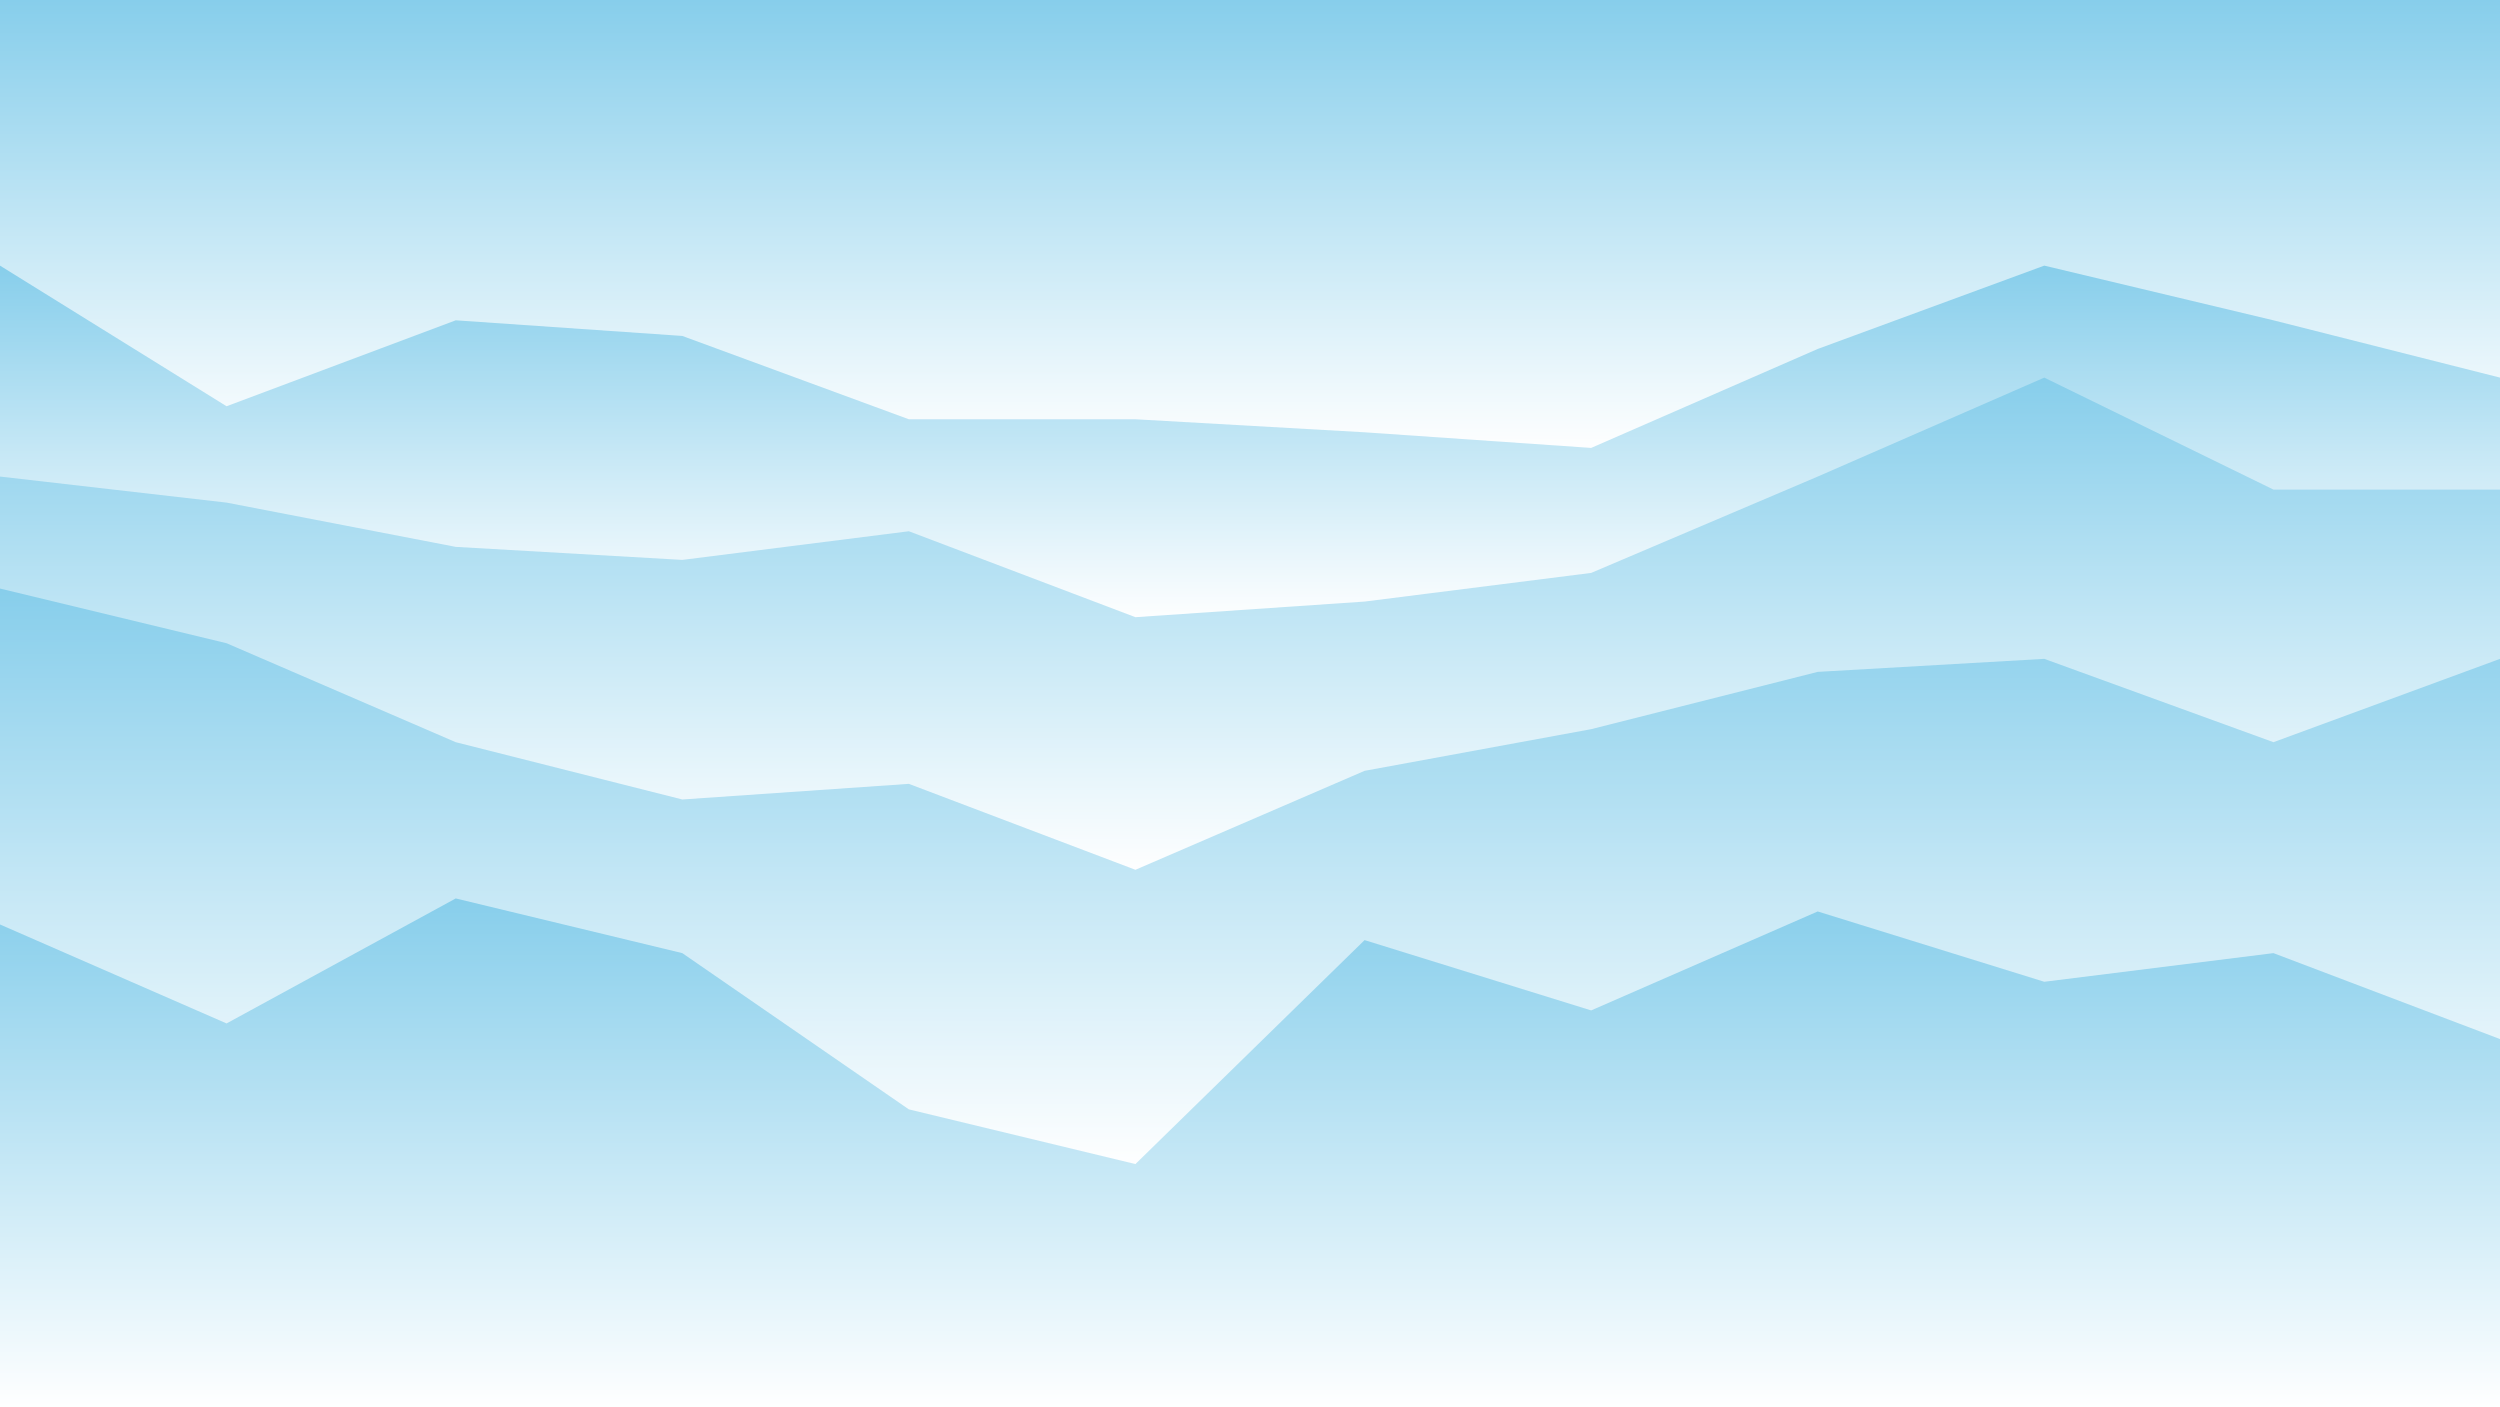
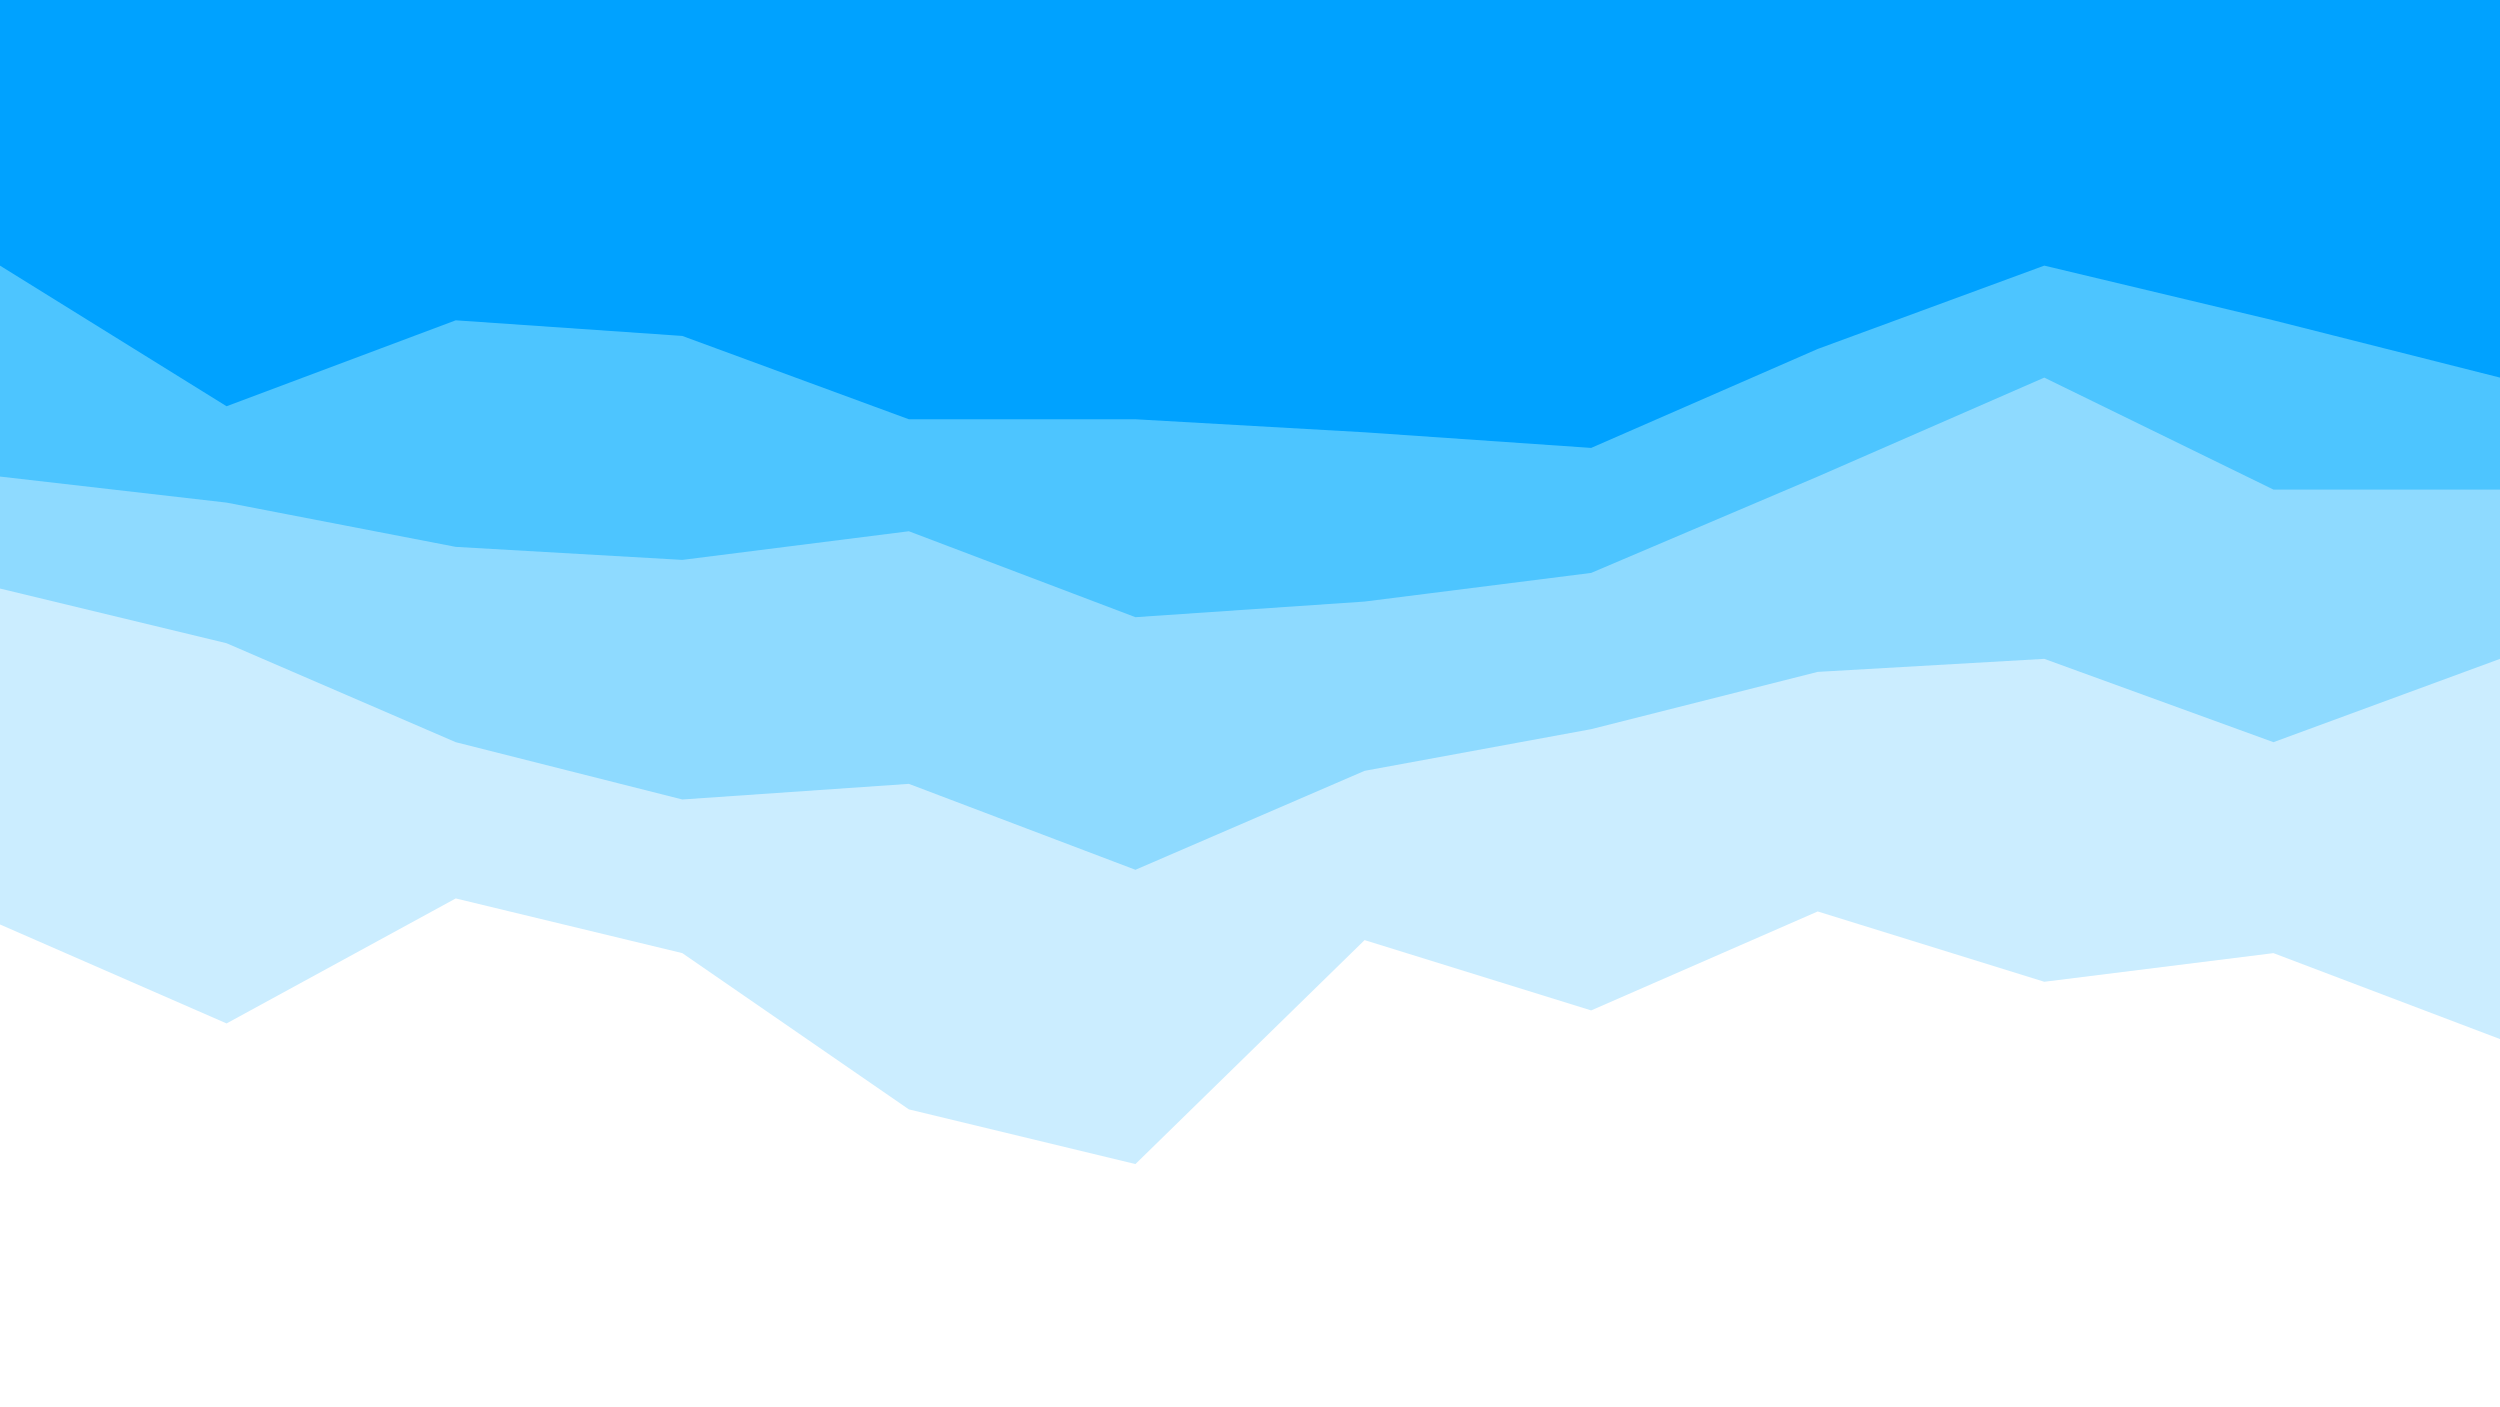
<svg xmlns="http://www.w3.org/2000/svg" id="visual" viewBox="0 0 960 540" width="960" height="540" version="1.1">
-   <defs>
-     <linearGradient id="sky" x1="0" y1="0" x2="0" y2="1">
-       <stop offset="0%" stop-color="#87CEEB" />
-       <stop offset="100%" stop-color="#FFFFFF" />
-     </linearGradient>
-   </defs>
-   <path d="M0 104L87 158L175 125L262 131L349 163L436 163L524 168L611 174L698 136L785 104L873 125L960 147L960 0L873 0L785 0L698 0L611 0L524 0L436 0L349 0L262 0L175 0L87 0L0 0Z" fill="url(#sky)" />
-   <path d="M0 185L87 195L175 212L262 217L349 206L436 239L524 233L611 222L698 185L785 147L873 190L960 190L960 145L873 123L785 102L698 134L611 172L524 166L436 161L349 161L262 129L175 123L87 156L0 102Z" fill="url(#sky)" />
-   <path d="M0 228L87 249L175 287L262 309L349 303L436 336L524 298L611 282L698 260L785 255L873 287L960 255L960 188L873 188L785 145L698 183L611 220L524 231L436 237L349 204L262 215L175 210L87 193L0 183Z" fill="url(#sky)" />
-   <path d="M0 357L87 395L175 347L262 368L349 428L436 449L524 363L611 390L698 352L785 379L873 368L960 401L960 253L873 285L785 253L698 258L611 280L524 296L436 334L349 301L262 307L175 285L87 247L0 226Z" fill="url(#sky)" />
-   <path d="M0 541L87 541L175 541L262 541L349 541L436 541L524 541L611 541L698 541L785 541L873 541L960 541L960 399L873 366L785 377L698 350L611 388L524 361L436 447L349 426L262 366L175 345L87 393L0 355Z" fill="url(#sky)" />
+   <path d="M0 104L87 158L175 125L262 131L349 163L436 163L524 168L611 174L698 136L785 104L873 125L960 147L960 0L873 0L785 0L698 0L611 0L524 0L436 0L349 0L262 0L175 0L87 0L0 0Z" fill="#00a2ff" />
+   <path d="M0 185L87 195L175 212L262 217L349 206L436 239L524 233L611 222L698 185L785 147L873 190L960 190L960 145L873 123L785 102L698 134L611 172L524 166L436 161L349 161L262 129L175 123L87 156L0 102Z" fill="#4dc5ff" />
+   <path d="M0 228L87 249L175 287L262 309L349 303L436 336L524 298L611 282L698 260L785 255L873 287L960 255L960 188L873 188L785 145L698 183L611 220L524 231L436 237L349 204L262 215L175 210L87 193L0 183Z" fill="#8edaff" />
+   <path d="M0 357L87 395L175 347L262 368L349 428L436 449L524 363L611 390L698 352L785 379L873 368L960 401L960 253L873 285L785 253L698 258L611 280L524 296L436 334L349 301L262 307L175 285L87 247L0 226Z" fill="#cbedff" />
+   <path d="M0 541L87 541L175 541L262 541L349 541L436 541L524 541L611 541L698 541L785 541L873 541L960 541L960 399L873 366L785 377L698 350L611 388L524 361L436 447L349 426L262 366L175 345L87 393L0 355Z" fill="#ffffff" />
</svg>
